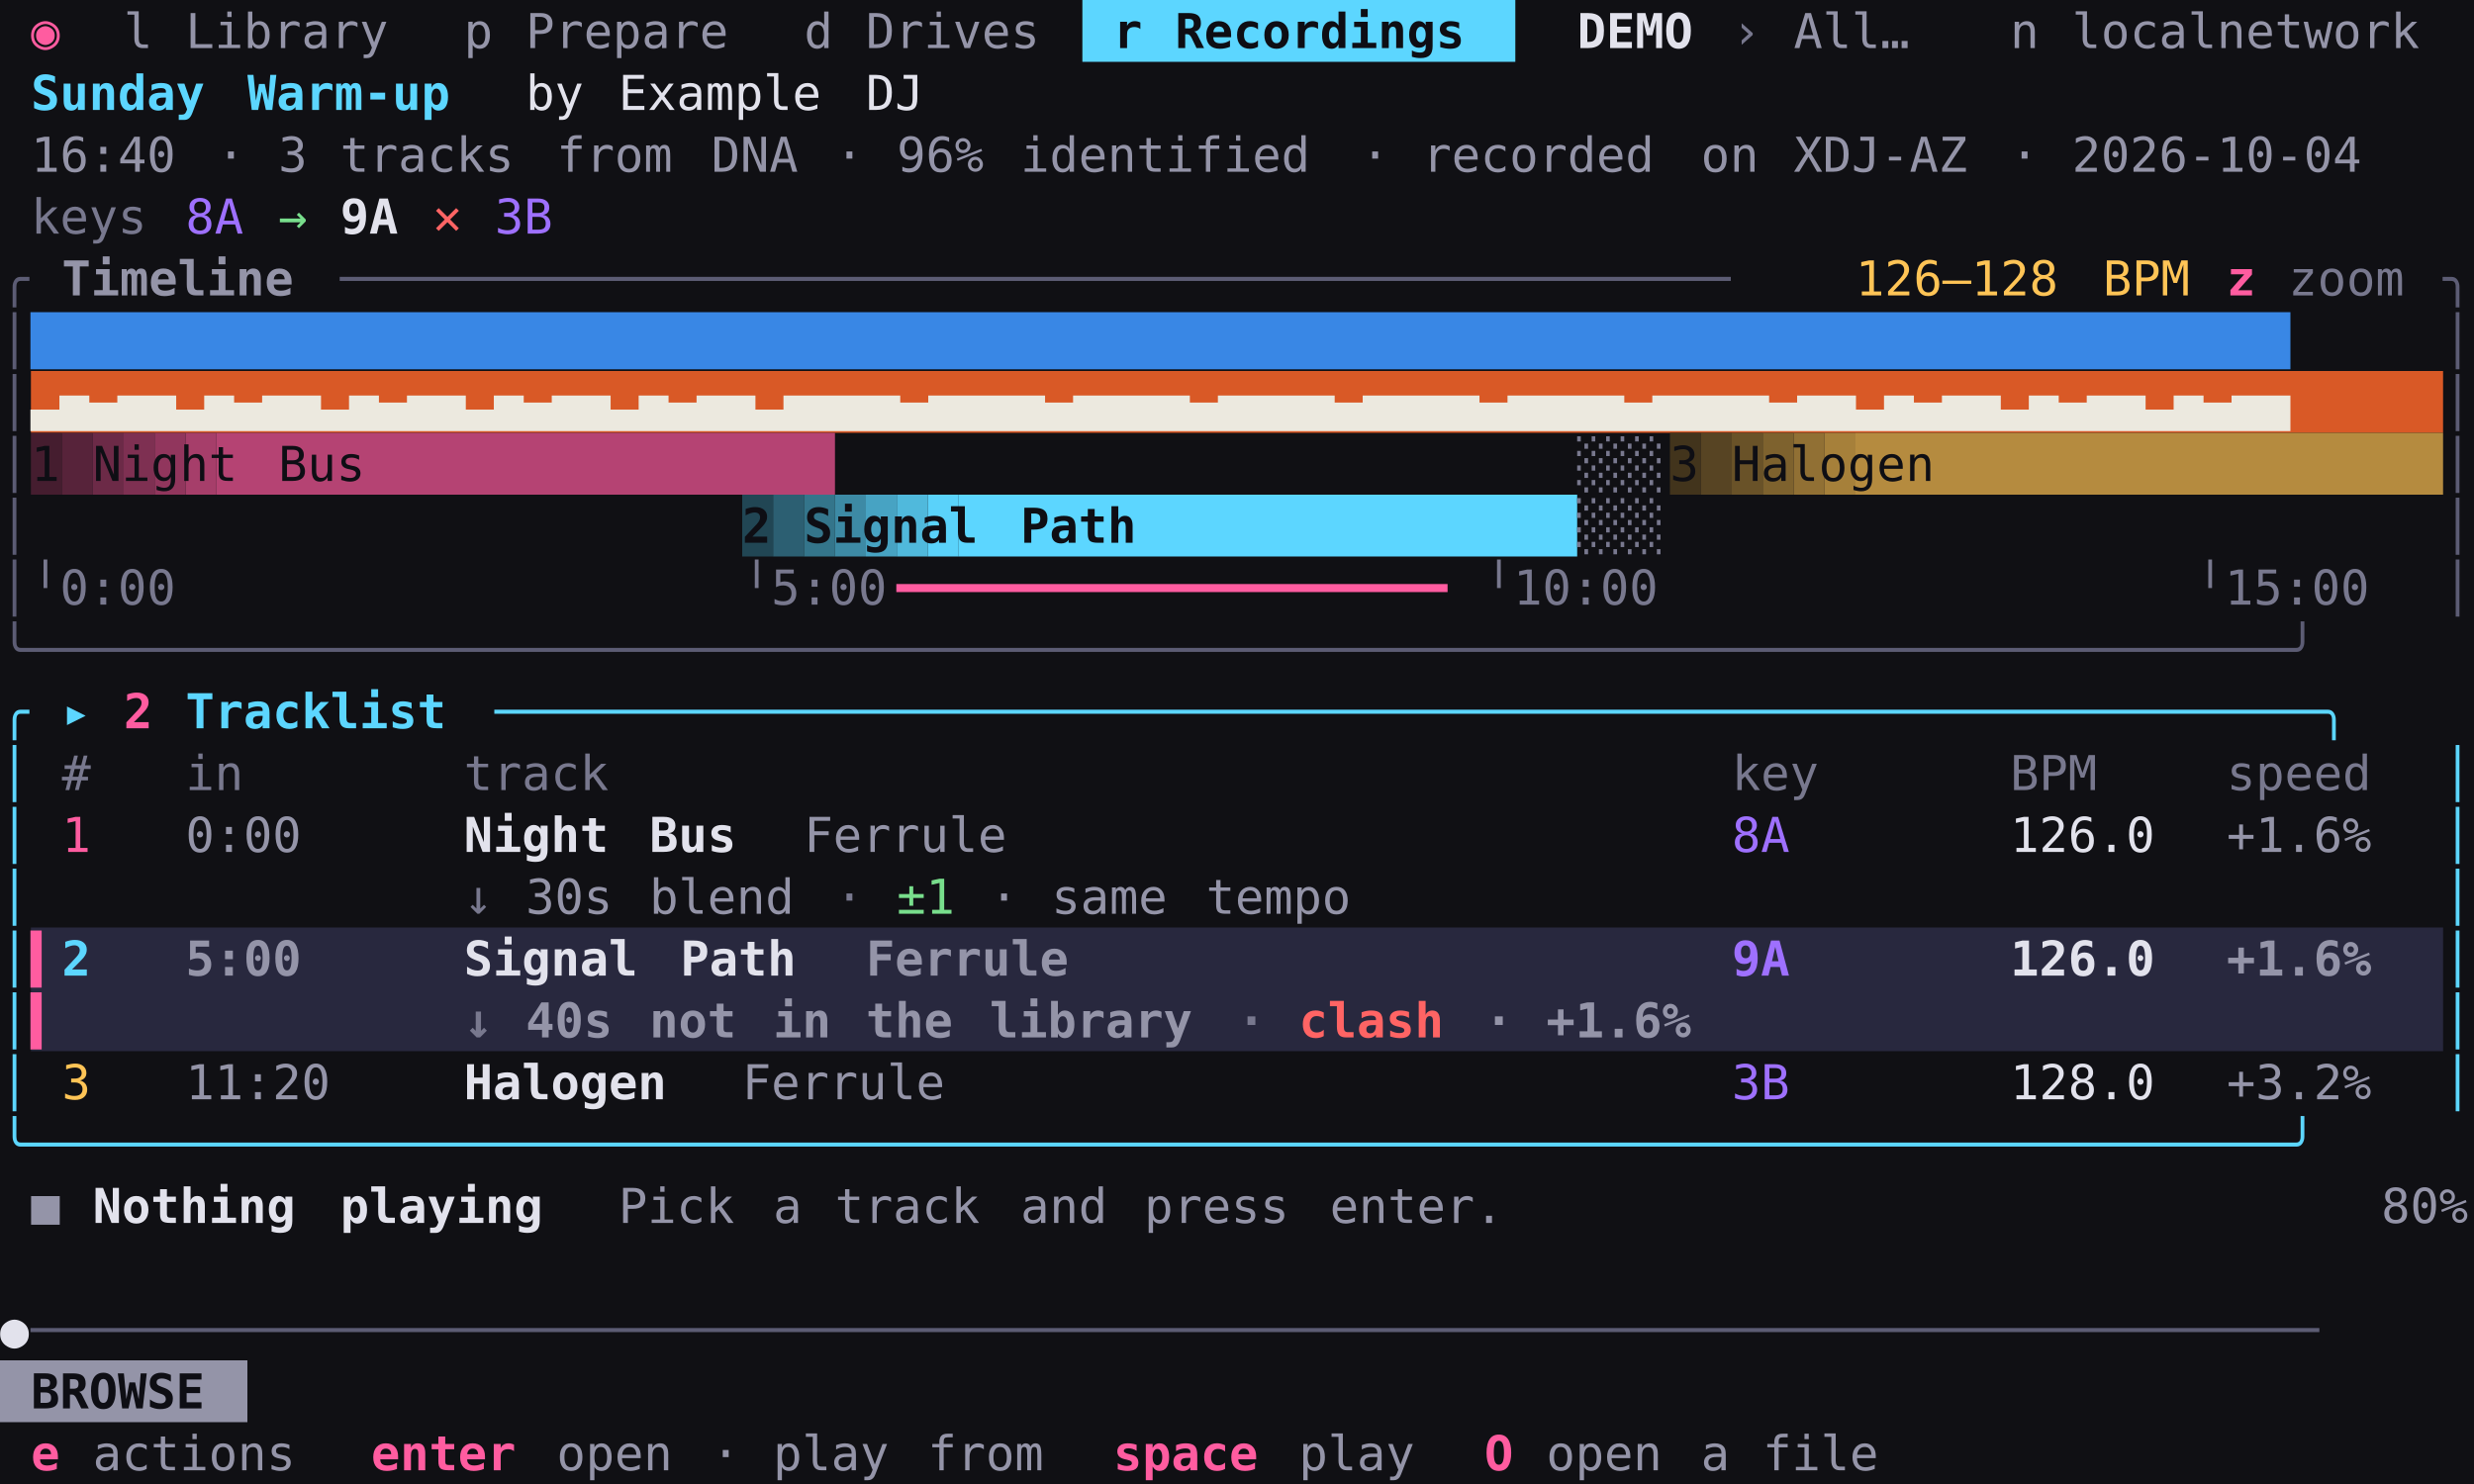
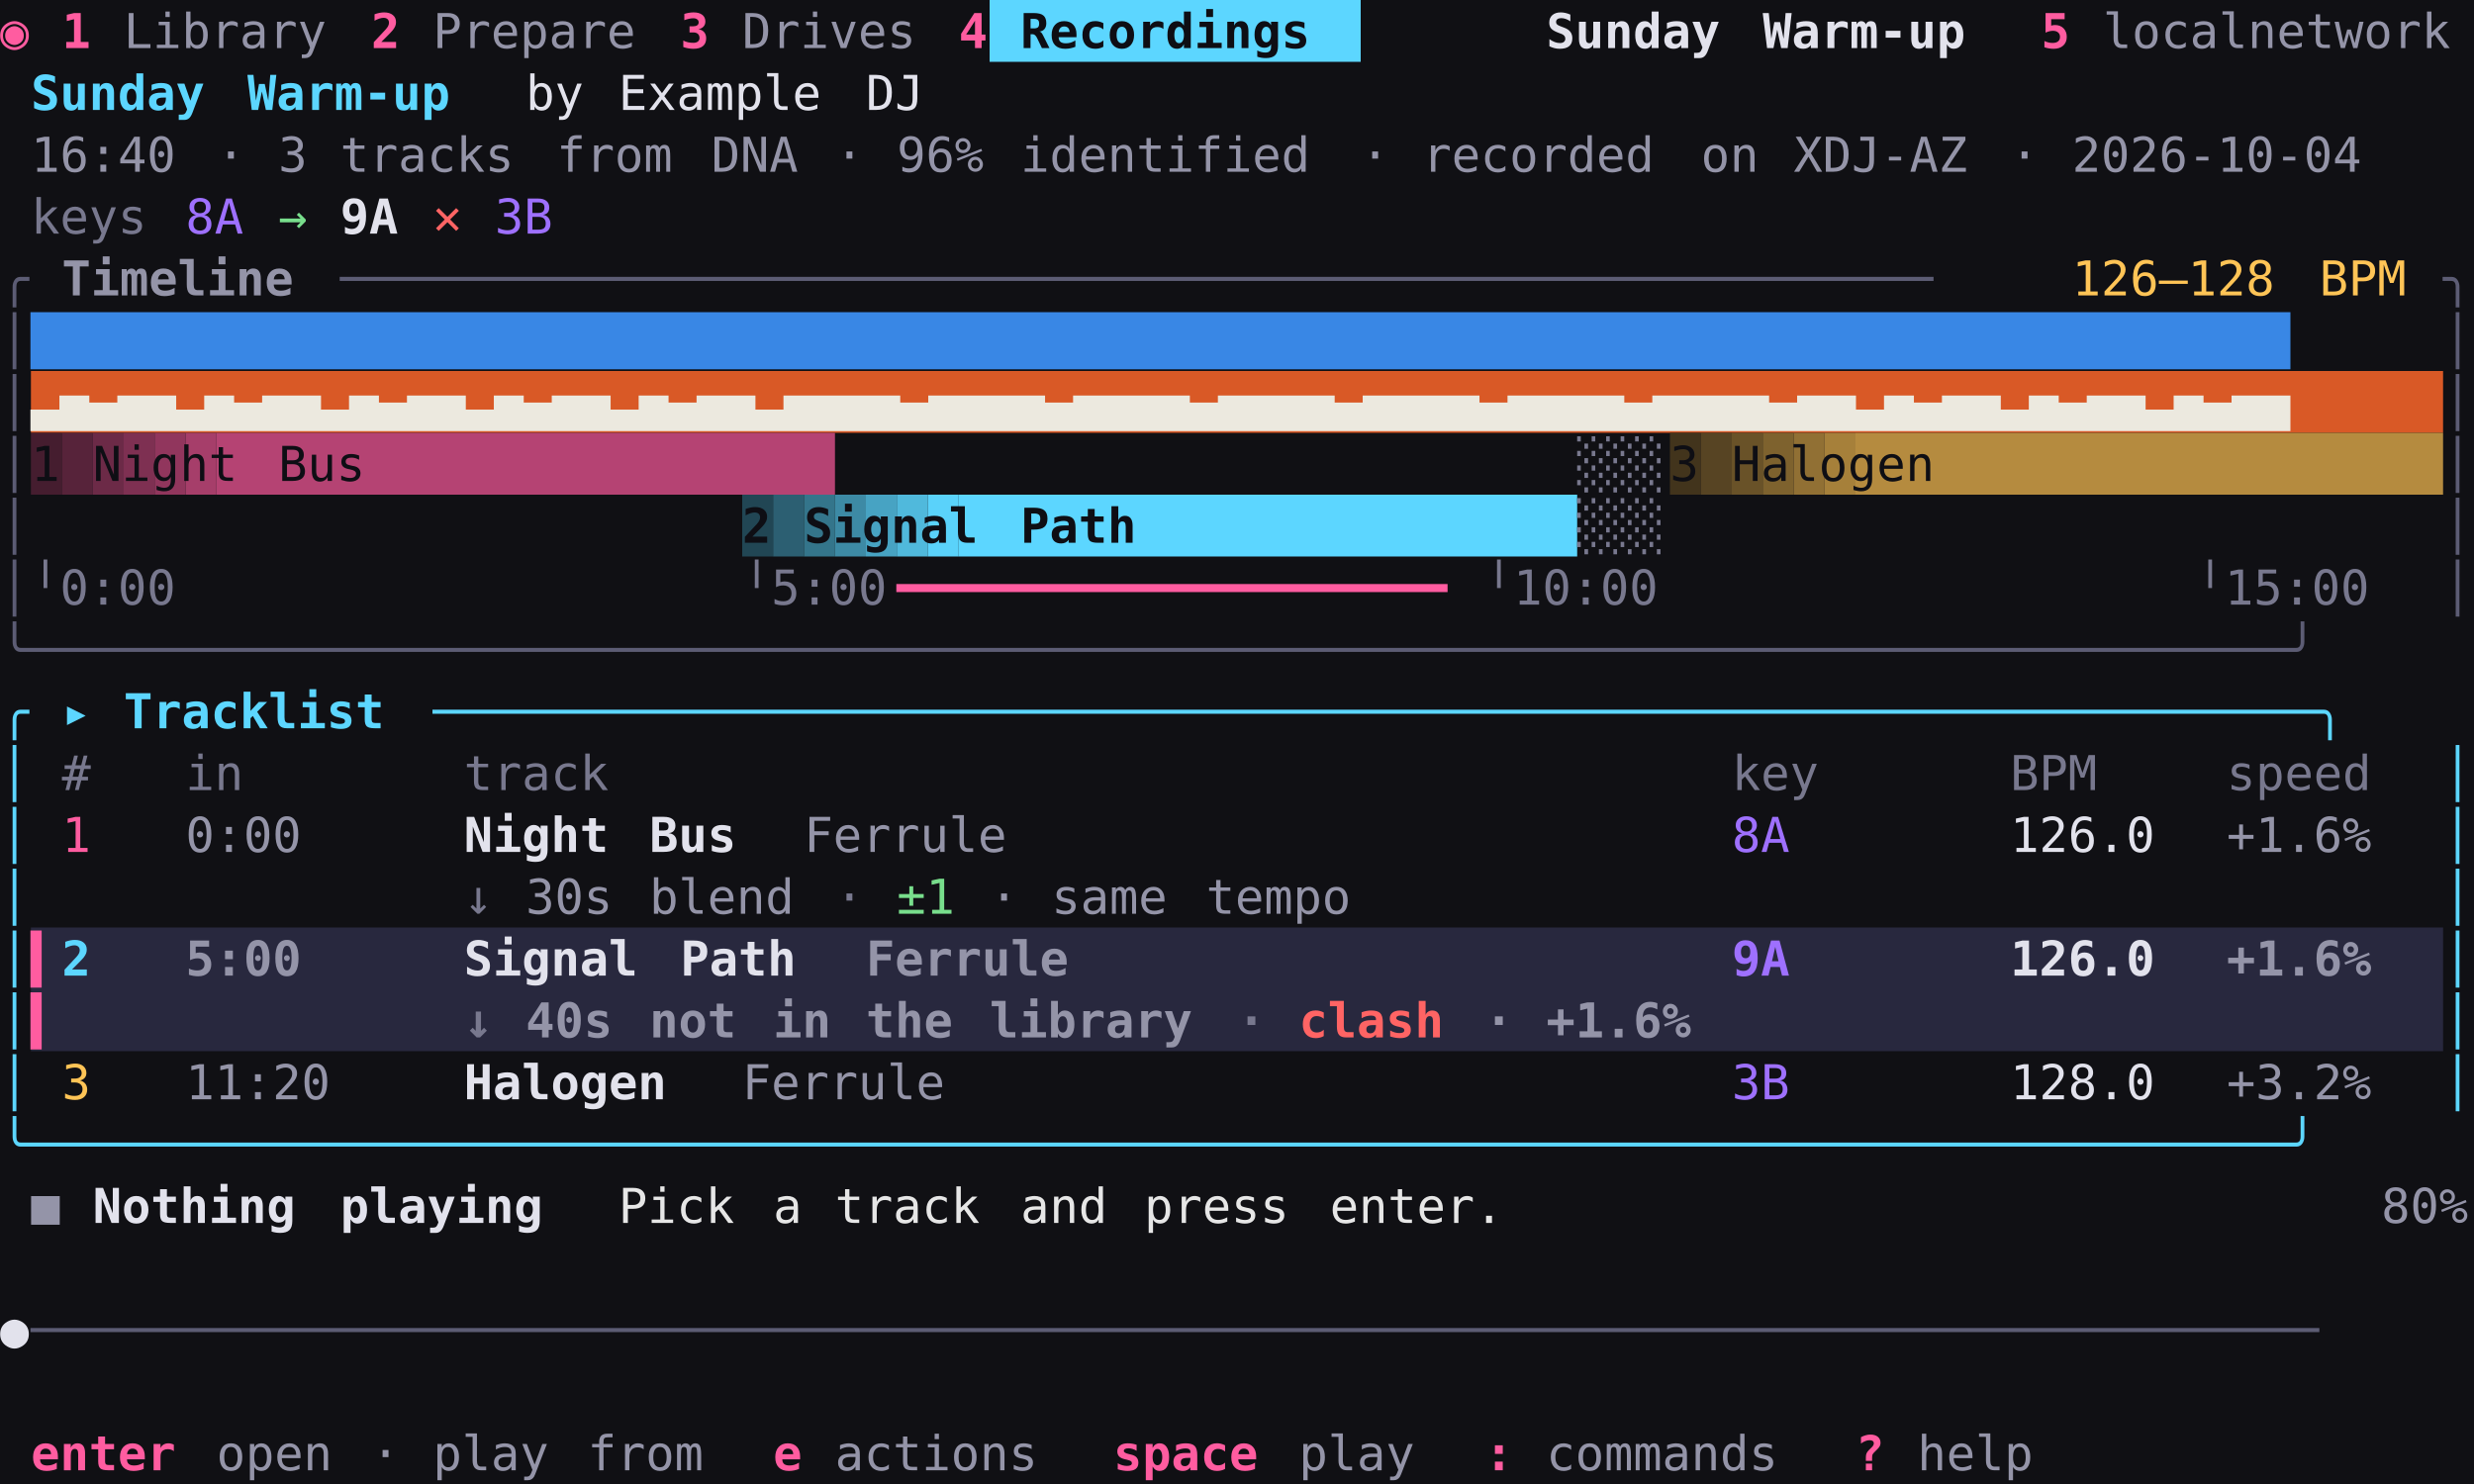
<svg xmlns="http://www.w3.org/2000/svg" viewBox="0 0 720 432" width="720" height="432" font-family="ui-monospace, Menlo, Consolas, monospace" font-size="14">
  <rect width="720" height="432" fill="#101014" />
-   <rect x="315" y="0" width="126" height="18" fill="#5cd6ff" />
-   <text x="9" y="14" fill="#ff5ca0" font-weight="bold">◉</text>
-   <text x="36" y="14" fill="#9494a8">l</text>
-   <text x="54 63 72 81 90 99 108" y="14" fill="#9494a8">Library</text>
-   <text x="135" y="14" fill="#9494a8">p</text>
-   <text x="153 162 171 180 189 198 207" y="14" fill="#9494a8">Prepare</text>
-   <text x="234" y="14" fill="#9494a8">d</text>
-   <text x="252 261 270 279 288 297" y="14" fill="#9494a8">Drives</text>
-   <text x="324" y="14" fill="#0e0e14" font-weight="bold">r</text>
-   <text x="342 351 360 369 378 387 396 405 414 423" y="14" fill="#0e0e14" font-weight="bold">Recordings</text>
-   <text x="459 468 477 486" y="14" fill="#e2e2ec" font-weight="bold">DEMO</text>
-   <text x="504" y="14" fill="#78788e">›</text>
-   <text x="522 531 540 549" y="14" fill="#9494a8">All…</text>
-   <text x="585" y="14" fill="#9494a8">n</text>
-   <text x="603 612 621 630 639 648 657 666 675 684 693 702" y="14" fill="#9494a8">localnetwork</text>
+   <rect x="288" y="0" width="108" height="18" fill="#5cd6ff" />
+   <text x="0" y="14" fill="#ff5ca0" font-weight="bold">◉</text>
+   <text x="18" y="14" fill="#ff5ca0" font-weight="bold">1</text>
+   <text x="36 45 54 63 72 81 90" y="14" fill="#9494a8">Library</text>
+   <text x="108" y="14" fill="#ff5ca0" font-weight="bold">2</text>
+   <text x="126 135 144 153 162 171 180" y="14" fill="#9494a8">Prepare</text>
+   <text x="198" y="14" fill="#ff5ca0" font-weight="bold">3</text>
+   <text x="216 225 234 243 252 261" y="14" fill="#9494a8">Drives</text>
+   <text x="279" y="14" fill="#ff5ca0" font-weight="bold">4</text>
+   <text x="297 306 315 324 333 342 351 360 369 378" y="14" fill="#0e0e14" font-weight="bold">Recordings</text>
+   <text x="450 459 468 477 486 495" y="14" fill="#e2e2ec" font-weight="bold">Sunday</text>
+   <text x="513 522 531 540 549 558 567" y="14" fill="#e2e2ec" font-weight="bold">Warm-up</text>
+   <text x="594" y="14" fill="#ff5ca0" font-weight="bold">5</text>
+   <text x="612 621 630 639 648 657 666 675 684 693 702 711" y="14" fill="#9494a8">localnetwork</text>
  <text x="9 18 27 36 45 54" y="32" fill="#5cd6ff" font-weight="bold">Sunday</text>
  <text x="72 81 90 99 108 117 126" y="32" fill="#5cd6ff" font-weight="bold">Warm-up</text>
  <text x="153 162" y="32" fill="#e2e2ec">by</text>
  <text x="180 189 198 207 216 225 234" y="32" fill="#e2e2ec">Example</text>
  <text x="252 261" y="32" fill="#e2e2ec">DJ</text>
  <text x="9 18 27 36 45" y="50" fill="#9494a8">16:40</text>
  <text x="63" y="50" fill="#9494a8">·</text>
  <text x="81" y="50" fill="#9494a8">3</text>
  <text x="99 108 117 126 135 144" y="50" fill="#9494a8">tracks</text>
  <text x="162 171 180 189" y="50" fill="#9494a8">from</text>
  <text x="207 216 225" y="50" fill="#9494a8">DNA</text>
  <text x="243" y="50" fill="#9494a8">·</text>
  <text x="261 270 279" y="50" fill="#9494a8">96%</text>
  <text x="297 306 315 324 333 342 351 360 369 378" y="50" fill="#9494a8">identified</text>
  <text x="396" y="50" fill="#9494a8">·</text>
  <text x="414 423 432 441 450 459 468 477" y="50" fill="#9494a8">recorded</text>
  <text x="495 504" y="50" fill="#9494a8">on</text>
  <text x="522 531 540 549 558 567" y="50" fill="#9494a8">XDJ-AZ</text>
  <text x="585" y="50" fill="#9494a8">·</text>
  <text x="603 612 621 630 639 648 657 666 675 684" y="50" fill="#9494a8">2026-10-04</text>
  <text x="9 18 27 36" y="68" fill="#78788e">keys</text>
  <text x="54 63" y="68" fill="#9e70ff">8A</text>
  <text x="81" y="68" fill="#78de8c">→</text>
  <text x="99 108" y="68" fill="#e2e2ec" font-weight="bold">9A</text>
  <text x="126" y="68" fill="#ff6464" font-weight="bold">✕</text>
  <text x="144 153" y="68" fill="#9e70ff">3B</text>
  <text x="0" y="86" fill="#5c5c74">╭</text>
  <text x="18 27 36 45 54 63 72 81" y="86" fill="#9494a8" font-weight="bold">Timeline</text>
-   <text x="99 108 117 126 135 144 153 162 171 180 189 198 207 216 225 234 243 252 261 270 279 288 297 306 315 324 333 342 351 360 369 378 387 396 405 414 423 432 441 450 459 468 477 486 495 504 513 522" y="86" fill="#5c5c74">────────────────────────────────────────────────</text>
-   <text x="540 549 558 567 576 585 594" y="86" fill="#ffc456">126–128</text>
-   <text x="612 621 630" y="86" fill="#ffc456">BPM</text>
-   <text x="648" y="86" fill="#ff5ca0" font-weight="bold">z</text>
-   <text x="666 675 684 693" y="86" fill="#78788e">zoom</text>
+   <text x="99 108 117 126 135 144 153 162 171 180 189 198 207 216 225 234 243 252 261 270 279 288 297 306 315 324 333 342 351 360 369 378 387 396 405 414 423 432 441 450 459 468 477 486 495 504 513 522 531 540 549 558 567 576 585" y="86" fill="#5c5c74">───────────────────────────────────────────────────────</text>
+   <text x="603 612 621 630 639 648 657" y="86" fill="#ffc456">126–128</text>
+   <text x="675 684 693" y="86" fill="#ffc456">BPM</text>
  <text x="711" y="86" fill="#5c5c74">╮</text>
  <text x="0" y="104" fill="#5c5c74">│</text>
  <text x="9 18 27 36 45 54 63 72 81 90 99 108 117 126 135 144 153 162 171 180 189 198 207 216 225 234 243 252 261 270 279 288 297 306 315 324 333 342 351 360 369 378 387 396 405 414 423 432 441 450 459 468 477 486 495 504 513 522 531 540 549 558 567 576 585 594 603 612 621 630 639 648 657 666 675 684 693 702" y="104" fill="#3987e5">██████████████████████████████████████████████████████████████████████████████</text>
  <text x="711" y="104" fill="#5c5c74">│</text>
  <rect x="9" y="108" width="702" height="18" fill="#d95926" />
  <text x="0" y="122" fill="#5c5c74">│</text>
  <text x="9 18 27 36 45 54 63 72 81 90 99 108 117 126 135 144 153 162 171 180 189 198 207 216 225 234 243 252 261 270 279 288 297 306 315 324 333 342 351 360 369 378 387 396 405 414 423 432 441 450 459 468 477 486 495 504 513 522 531 540 549 558 567 576 585 594 603 612 621 630 639 648 657 666 675 684 693 702" y="122" fill="#ece9df">▃▅▄▅▅▃▅▄▅▅▃▅▄▅▅▃▅▄▅▅▃▅▄▅▅▃▅▅▅▅▄▅▅▅▅▄▅▅▅▅▄▅▅▅▅▄▅▅▅▅▄▅▅▅▅▄▅▅▅▅▄▅▅▃▅▄▅▅▃▅▄▅▅▃▅▄▅▅</text>
  <text x="711" y="122" fill="#5c5c74">│</text>
  <rect x="9" y="126" width="9" height="18" fill="#451d2f" />
  <rect x="18" y="126" width="9" height="18" fill="#57233a" />
  <rect x="27" y="126" width="9" height="18" fill="#6c2a47" />
  <rect x="36" y="126" width="9" height="18" fill="#7e3052" />
  <rect x="45" y="126" width="9" height="18" fill="#91365d" />
  <rect x="54" y="126" width="9" height="18" fill="#a63e6a" />
  <rect x="63" y="126" width="180" height="18" fill="#b54373" />
  <rect x="486" y="126" width="9" height="18" fill="#42341c" />
  <rect x="495" y="126" width="9" height="18" fill="#574423" />
  <rect x="504" y="126" width="9" height="18" fill="#695228" />
  <rect x="513" y="126" width="9" height="18" fill="#7e622e" />
  <rect x="522" y="126" width="9" height="18" fill="#917034" />
  <rect x="531" y="126" width="9" height="18" fill="#a6803a" />
  <rect x="540" y="126" width="171" height="18" fill="#b58b3f" />
  <text x="0" y="140" fill="#5c5c74">│</text>
  <text x="9" y="140" fill="#0e0e14">1</text>
  <text x="27 36 45 54 63" y="140" fill="#0e0e14">Night</text>
  <text x="81 90 99" y="140" fill="#0e0e14">Bus</text>
  <text x="459 468 477" y="140" fill="#78788e">░░░</text>
  <text x="486" y="140" fill="#0e0e14">3</text>
  <text x="504 513 522 531 540 549 558" y="140" fill="#0e0e14">Halogen</text>
  <text x="711" y="140" fill="#5c5c74">│</text>
  <rect x="216" y="144" width="9" height="18" fill="#214654" />
  <rect x="225" y="144" width="9" height="18" fill="#2c5f72" />
  <rect x="234" y="144" width="9" height="18" fill="#34758b" />
  <rect x="243" y="144" width="9" height="18" fill="#3d8aa5" />
  <rect x="252" y="144" width="9" height="18" fill="#47a3c3" />
  <rect x="261" y="144" width="9" height="18" fill="#50b9dc" />
  <rect x="270" y="144" width="9" height="18" fill="#5ad2fa" />
  <rect x="279" y="144" width="180" height="18" fill="#5cd6ff" />
  <text x="0" y="158" fill="#5c5c74">│</text>
  <text x="216" y="158" fill="#0e0e14" font-weight="bold">2</text>
  <text x="234 243 252 261 270 279" y="158" fill="#0e0e14" font-weight="bold">Signal</text>
  <text x="297 306 315 324" y="158" fill="#0e0e14" font-weight="bold">Path</text>
  <text x="459 468 477" y="158" fill="#78788e">░░░</text>
  <text x="711" y="158" fill="#5c5c74">│</text>
  <text x="0" y="176" fill="#5c5c74">│</text>
  <text x="9 18 27 36 45" y="176" fill="#78788e">╵0:00</text>
  <text x="216 225 234 243 252" y="176" fill="#78788e">╵5:00</text>
  <text x="261 270 279 288 297 306 315 324 333 342 351 360 369 378 387 396 405 414 423" y="176" fill="#ff5ca0">━━━━━━━━━━━━━━━━━━━</text>
  <text x="432 441 450 459 468 477" y="176" fill="#78788e">╵10:00</text>
  <text x="639 648 657 666 675 684" y="176" fill="#78788e">╵15:00</text>
  <text x="711" y="176" fill="#5c5c74">│</text>
  <text x="0 9 18 27 36 45 54 63 72 81 90 99 108 117 126 135 144 153 162 171 180 189 198 207 216 225 234 243 252 261 270 279 288 297 306 315 324 333 342 351 360 369 378 387 396 405 414 423 432 441 450 459 468 477 486 495 504 513 522 531 540 549 558 567 576 585 594 603 612 621 630 639 648 657 666 675 684 693 702 711" y="194" fill="#5c5c74">╰──────────────────────────────────────────────────────────────────────────────╯</text>
  <text x="0" y="212" fill="#5cd6ff">╭</text>
  <text x="18" y="212" fill="#5cd6ff" font-weight="bold">▸</text>
-   <text x="36" y="212" fill="#ff5ca0" font-weight="bold">2</text>
-   <text x="54 63 72 81 90 99 108 117 126" y="212" fill="#5cd6ff" font-weight="bold">Tracklist</text>
-   <text x="144 153 162 171 180 189 198 207 216 225 234 243 252 261 270 279 288 297 306 315 324 333 342 351 360 369 378 387 396 405 414 423 432 441 450 459 468 477 486 495 504 513 522 531 540 549 558 567 576 585 594 603 612 621 630 639 648 657 666 675 684 693 702 711" y="212" fill="#5cd6ff">───────────────────────────────────────────────────────────────╮</text>
+   <text x="36 45 54 63 72 81 90 99 108" y="212" fill="#5cd6ff" font-weight="bold">Tracklist</text>
+   <text x="126 135 144 153 162 171 180 189 198 207 216 225 234 243 252 261 270 279 288 297 306 315 324 333 342 351 360 369 378 387 396 405 414 423 432 441 450 459 468 477 486 495 504 513 522 531 540 549 558 567 576 585 594 603 612 621 630 639 648 657 666 675 684 693 702 711" y="212" fill="#5cd6ff">─────────────────────────────────────────────────────────────────╮</text>
  <text x="0" y="230" fill="#5cd6ff">│</text>
  <text x="18" y="230" fill="#78788e">#</text>
  <text x="54 63" y="230" fill="#78788e">in</text>
  <text x="135 144 153 162 171" y="230" fill="#78788e">track</text>
  <text x="504 513 522" y="230" fill="#78788e">key</text>
  <text x="585 594 603" y="230" fill="#78788e">BPM</text>
  <text x="648 657 666 675 684" y="230" fill="#78788e">speed</text>
  <text x="711" y="230" fill="#5cd6ff">│</text>
  <text x="0" y="248" fill="#5cd6ff">│</text>
  <text x="18" y="248" fill="#ff5ca0">1</text>
  <text x="54 63 72 81" y="248" fill="#9494a8">0:00</text>
  <text x="135 144 153 162 171" y="248" fill="#e2e2ec" font-weight="bold">Night</text>
  <text x="189 198 207" y="248" fill="#e2e2ec" font-weight="bold">Bus</text>
  <text x="234 243 252 261 270 279 288" y="248" fill="#9494a8">Ferrule</text>
  <text x="504 513" y="248" fill="#9e70ff">8A</text>
  <text x="585 594 603 612 621" y="248" fill="#e2e2ec">126.0</text>
  <text x="648 657 666 675 684" y="248" fill="#9494a8">+1.6%</text>
  <text x="711" y="248" fill="#5cd6ff">│</text>
  <text x="0" y="266" fill="#5cd6ff">│</text>
  <text x="135" y="266" fill="#78788e">↓</text>
  <text x="153 162 171" y="266" fill="#9494a8">30s</text>
  <text x="189 198 207 216 225" y="266" fill="#9494a8">blend</text>
  <text x="243" y="266" fill="#78788e">·</text>
  <text x="261 270" y="266" fill="#78de8c">±1</text>
  <text x="288" y="266" fill="#9494a8">·</text>
  <text x="306 315 324 333" y="266" fill="#9494a8">same</text>
  <text x="351 360 369 378 387" y="266" fill="#9494a8">tempo</text>
  <text x="711" y="266" fill="#5cd6ff">│</text>
  <rect x="9" y="270" width="702" height="18" fill="#28283e" />
  <text x="0" y="284" fill="#5cd6ff">│</text>
  <text x="9" y="284" fill="#ff5ca0" font-weight="bold">▍</text>
  <text x="18" y="284" fill="#5cd6ff" font-weight="bold">2</text>
  <text x="54 63 72 81" y="284" fill="#9494a8" font-weight="bold">5:00</text>
  <text x="135 144 153 162 171 180" y="284" fill="#e2e2ec" font-weight="bold">Signal</text>
  <text x="198 207 216 225" y="284" fill="#e2e2ec" font-weight="bold">Path</text>
  <text x="252 261 270 279 288 297 306" y="284" fill="#9494a8" font-weight="bold">Ferrule</text>
  <text x="504 513" y="284" fill="#9e70ff" font-weight="bold">9A</text>
  <text x="585 594 603 612 621" y="284" fill="#e2e2ec" font-weight="bold">126.0</text>
  <text x="648 657 666 675 684" y="284" fill="#9494a8" font-weight="bold">+1.6%</text>
  <text x="711" y="284" fill="#5cd6ff">│</text>
  <rect x="9" y="288" width="702" height="18" fill="#28283e" />
  <text x="0" y="302" fill="#5cd6ff">│</text>
  <text x="9" y="302" fill="#ff5ca0" font-weight="bold">▍</text>
  <text x="135" y="302" fill="#78788e" font-weight="bold">↓</text>
  <text x="153 162 171" y="302" fill="#9494a8" font-weight="bold">40s</text>
  <text x="189 198 207" y="302" fill="#9494a8" font-weight="bold">not</text>
  <text x="225 234" y="302" fill="#9494a8" font-weight="bold">in</text>
  <text x="252 261 270" y="302" fill="#9494a8" font-weight="bold">the</text>
  <text x="288 297 306 315 324 333 342" y="302" fill="#9494a8" font-weight="bold">library</text>
  <text x="360" y="302" fill="#78788e" font-weight="bold">·</text>
  <text x="378 387 396 405 414" y="302" fill="#ff6464" font-weight="bold">clash</text>
  <text x="432" y="302" fill="#9494a8" font-weight="bold">·</text>
  <text x="450 459 468 477 486" y="302" fill="#9494a8" font-weight="bold">+1.6%</text>
  <text x="711" y="302" fill="#5cd6ff">│</text>
  <text x="0" y="320" fill="#5cd6ff">│</text>
  <text x="18" y="320" fill="#ffc456">3</text>
  <text x="54 63 72 81 90" y="320" fill="#9494a8">11:20</text>
  <text x="135 144 153 162 171 180 189" y="320" fill="#e2e2ec" font-weight="bold">Halogen</text>
  <text x="216 225 234 243 252 261 270" y="320" fill="#9494a8">Ferrule</text>
  <text x="504 513" y="320" fill="#9e70ff">3B</text>
  <text x="585 594 603 612 621" y="320" fill="#e2e2ec">128.0</text>
  <text x="648 657 666 675 684" y="320" fill="#9494a8">+3.2%</text>
  <text x="711" y="320" fill="#5cd6ff">│</text>
  <text x="0 9 18 27 36 45 54 63 72 81 90 99 108 117 126 135 144 153 162 171 180 189 198 207 216 225 234 243 252 261 270 279 288 297 306 315 324 333 342 351 360 369 378 387 396 405 414 423 432 441 450 459 468 477 486 495 504 513 522 531 540 549 558 567 576 585 594 603 612 621 630 639 648 657 666 675 684 693 702 711" y="338" fill="#5cd6ff">╰──────────────────────────────────────────────────────────────────────────────╯</text>
  <text x="9" y="356" fill="#9494a8">■</text>
  <text x="27 36 45 54 63 72 81" y="356" fill="#e2e2ec" font-weight="bold">Nothing</text>
  <text x="99 108 117 126 135 144 153" y="356" fill="#e2e2ec" font-weight="bold">playing</text>
-   <text x="180 189 198 207" y="356" fill="#9494a8">Pick</text>
-   <text x="225" y="356" fill="#9494a8">a</text>
-   <text x="243 252 261 270 279" y="356" fill="#9494a8">track</text>
-   <text x="297 306 315" y="356" fill="#9494a8">and</text>
-   <text x="333 342 351 360 369" y="356" fill="#9494a8">press</text>
-   <text x="387 396 405 414 423 432" y="356" fill="#9494a8">enter.</text>
+   <text x="180 189 198 207" y="356" fill="#e6e6e6">Pick</text>
+   <text x="225" y="356" fill="#e6e6e6">a</text>
+   <text x="243 252 261 270 279" y="356" fill="#e6e6e6">track</text>
+   <text x="297 306 315" y="356" fill="#e6e6e6">and</text>
+   <text x="333 342 351 360 369" y="356" fill="#e6e6e6">press</text>
+   <text x="387 396 405 414 423 432" y="356" fill="#e6e6e6">enter.</text>
  <text x="693 702 711" y="356" fill="#9494a8">80%</text>
  <text x="0" y="392" fill="#e2e2ec">●</text>
  <text x="9 18 27 36 45 54 63 72 81 90 99 108 117 126 135 144 153 162 171 180 189 198 207 216 225 234 243 252 261 270 279 288 297 306 315 324 333 342 351 360 369 378 387 396 405 414 423 432 441 450 459 468 477 486 495 504 513 522 531 540 549 558 567 576 585 594 603 612 621 630 639 648 657 666 675 684 693 702 711" y="392" fill="#5c5c74">───────────────────────────────────────────────────────────────────────────────</text>
-   <rect x="0" y="396" width="72" height="18" fill="#9494a8" />
-   <text x="9 18 27 36 45 54" y="410" fill="#0e0e14" font-weight="bold">BROWSE</text>
-   <text x="9" y="428" fill="#ff5ca0" font-weight="bold">e</text>
-   <text x="27 36 45 54 63 72 81" y="428" fill="#9494a8">actions</text>
-   <text x="108 117 126 135 144" y="428" fill="#ff5ca0" font-weight="bold">enter</text>
-   <text x="162 171 180 189" y="428" fill="#9494a8">open</text>
-   <text x="207" y="428" fill="#9494a8">·</text>
-   <text x="225 234 243 252" y="428" fill="#9494a8">play</text>
-   <text x="270 279 288 297" y="428" fill="#9494a8">from</text>
+   <text x="9 18 27 36 45" y="428" fill="#ff5ca0" font-weight="bold">enter</text>
+   <text x="63 72 81 90" y="428" fill="#9494a8">open</text>
+   <text x="108" y="428" fill="#9494a8">·</text>
+   <text x="126 135 144 153" y="428" fill="#9494a8">play</text>
+   <text x="171 180 189 198" y="428" fill="#9494a8">from</text>
+   <text x="225" y="428" fill="#ff5ca0" font-weight="bold">e</text>
+   <text x="243 252 261 270 279 288 297" y="428" fill="#9494a8">actions</text>
  <text x="324 333 342 351 360" y="428" fill="#ff5ca0" font-weight="bold">space</text>
  <text x="378 387 396 405" y="428" fill="#9494a8">play</text>
-   <text x="432" y="428" fill="#ff5ca0" font-weight="bold">O</text>
-   <text x="450 459 468 477" y="428" fill="#9494a8">open</text>
-   <text x="495" y="428" fill="#9494a8">a</text>
-   <text x="513 522 531 540" y="428" fill="#9494a8">file</text>
+   <text x="432" y="428" fill="#ff5ca0" font-weight="bold">:</text>
+   <text x="450 459 468 477 486 495 504 513" y="428" fill="#9494a8">commands</text>
+   <text x="540" y="428" fill="#ff5ca0" font-weight="bold">?</text>
+   <text x="558 567 576 585" y="428" fill="#9494a8">help</text>
</svg>
